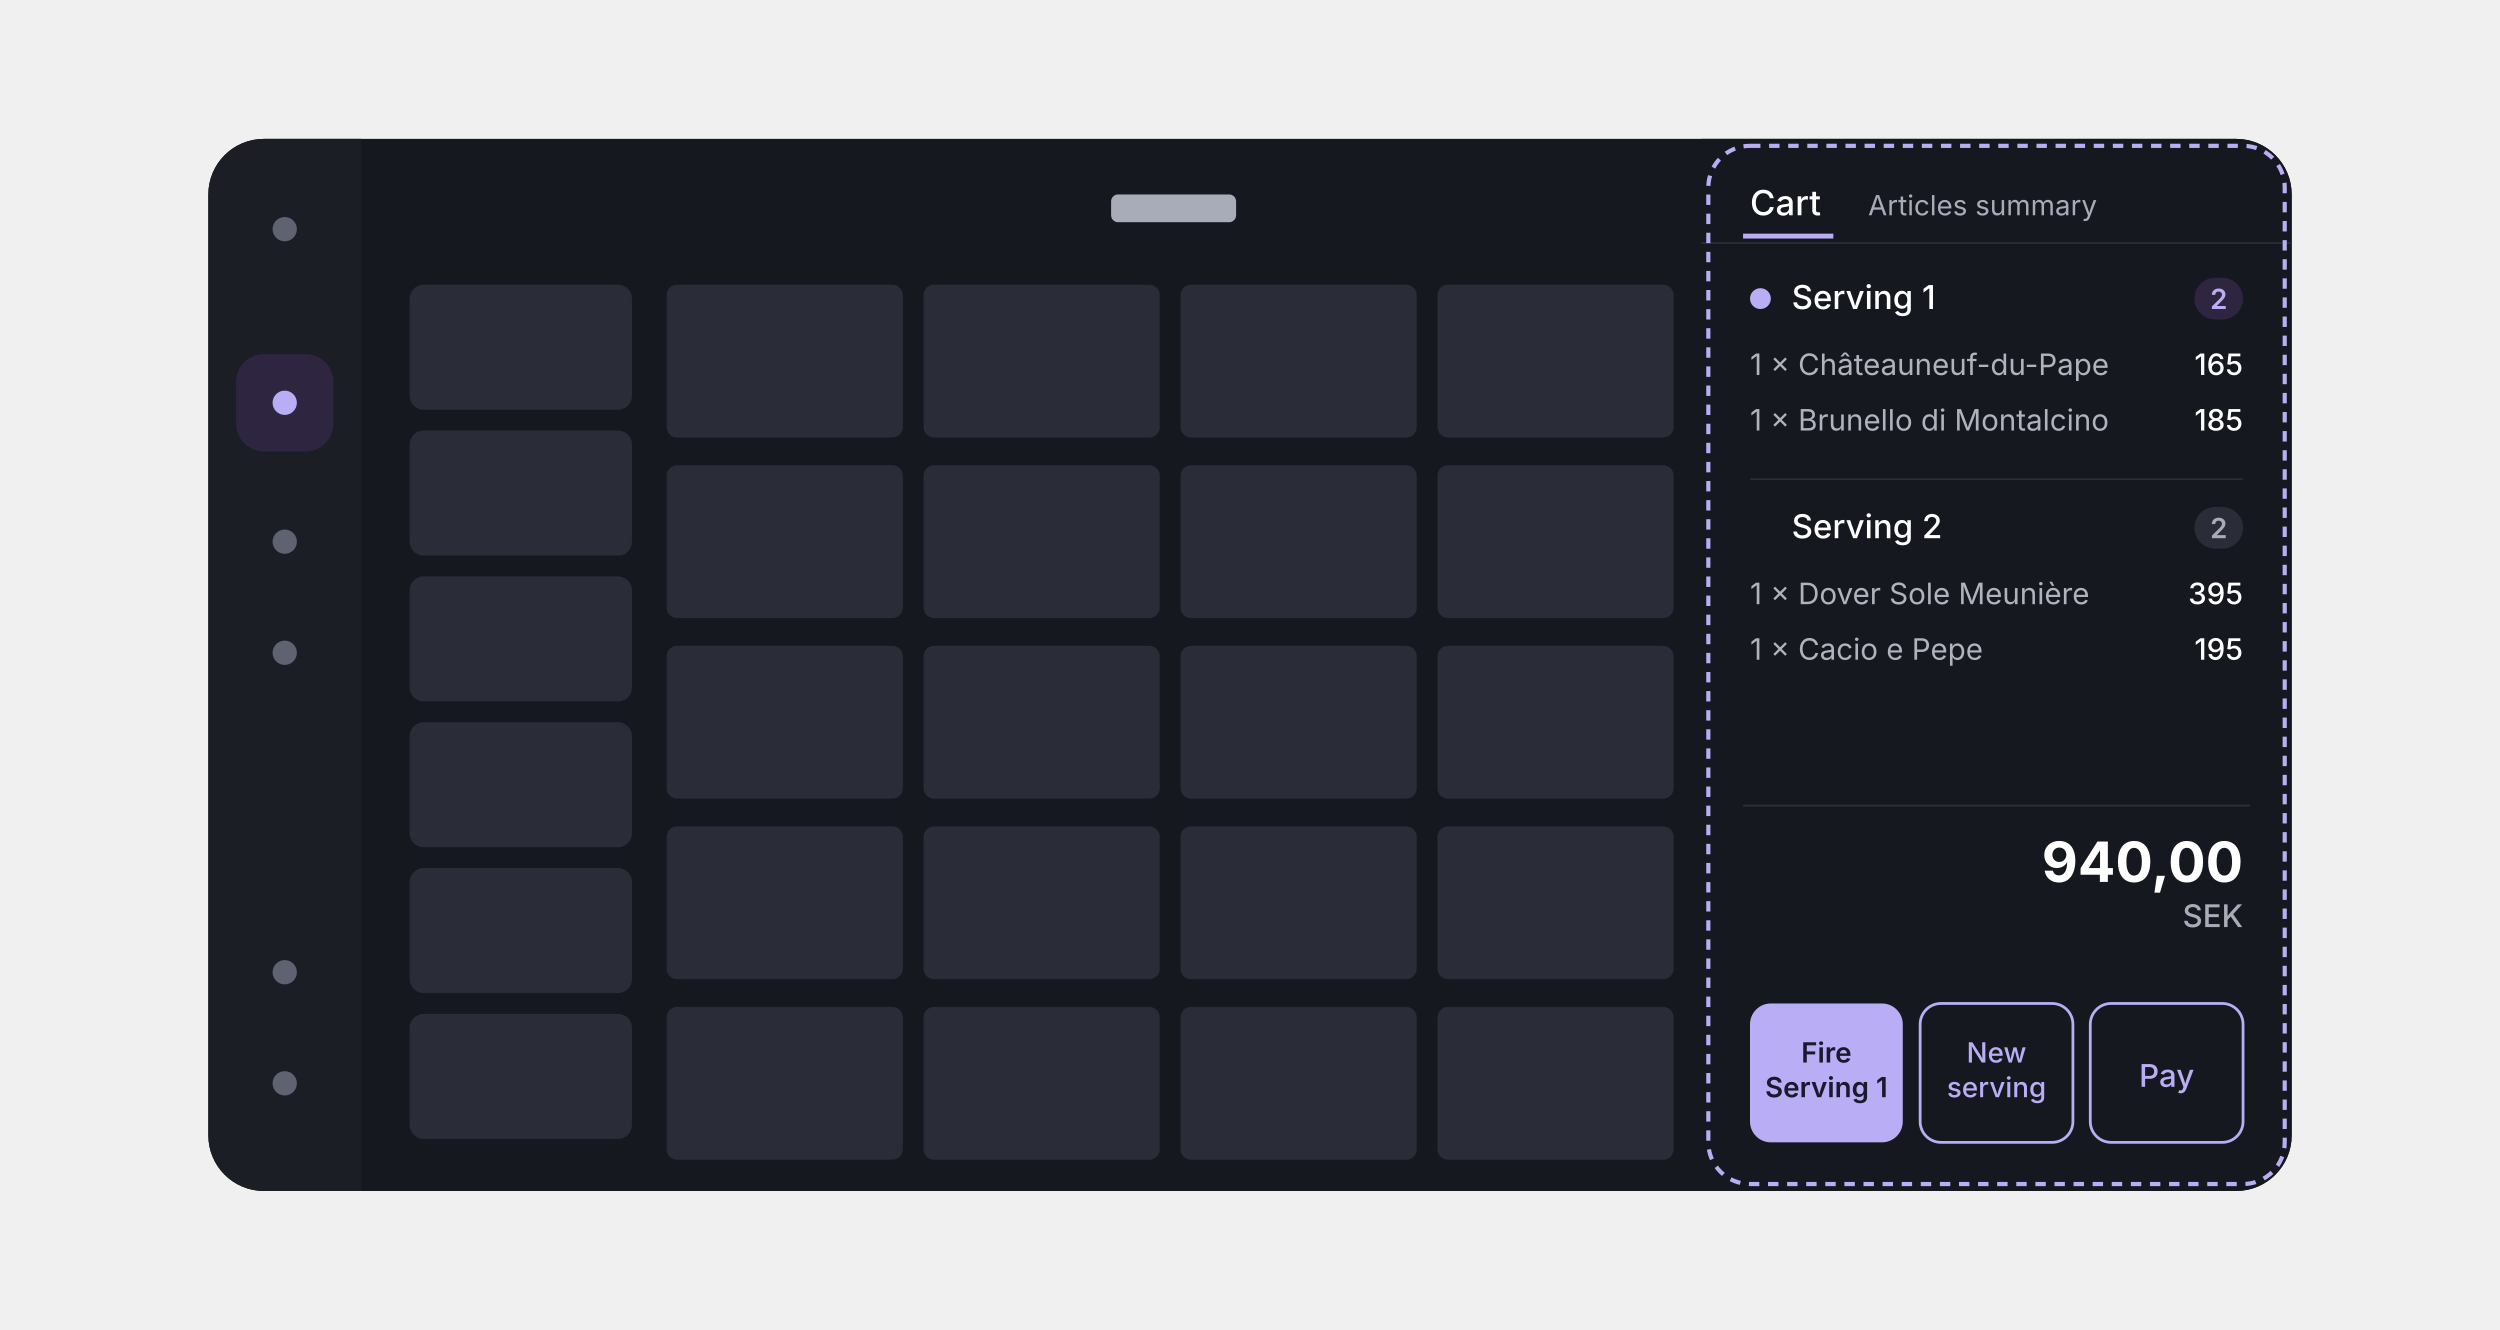
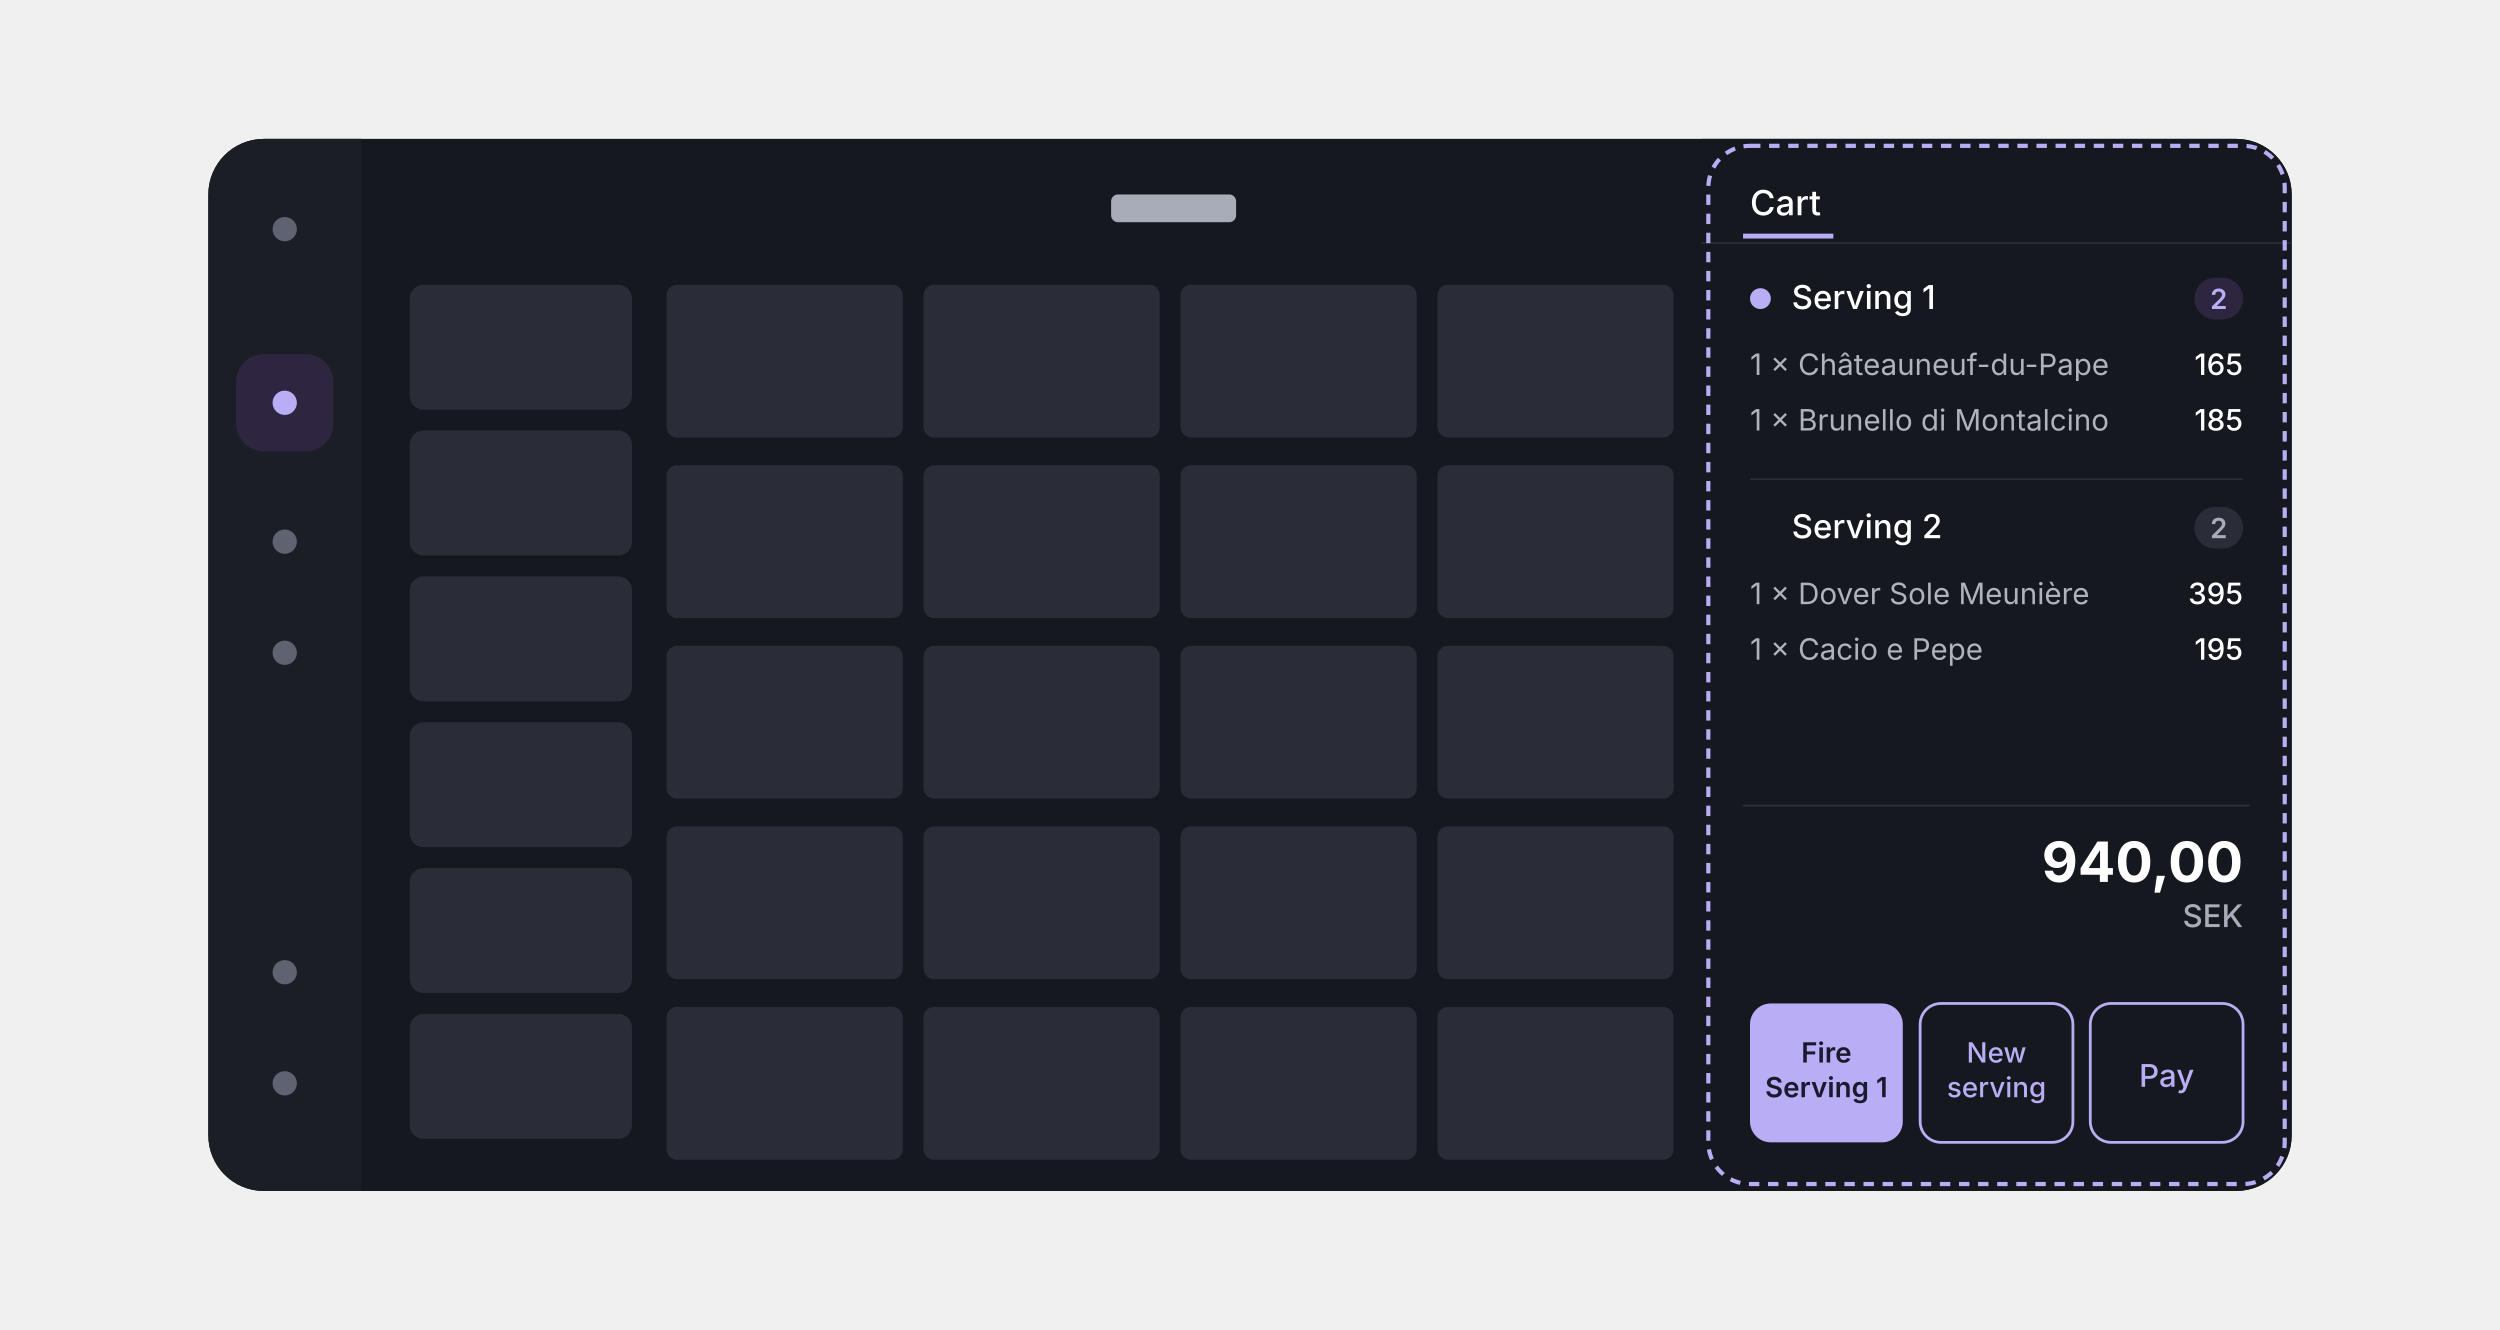
<svg xmlns="http://www.w3.org/2000/svg" width="1440" height="766" viewBox="0 0 720 383" role="img" aria-label="Flexible servings cart preview, dark theme">
  <defs>
    <clipPath id="screen-clip-fl-dark">
      <rect x="60" y="40" width="600" height="303" rx="16" />
    </clipPath>
    <style>
      .cart-text { font-family: -apple-system, BlinkMacSystemFont, 'Segoe UI', system-ui, sans-serif; }
    </style>
  </defs>
  <rect x="60" y="40" width="600" height="303" rx="16" fill="#16181F" />
  <g clip-path="url(#screen-clip-fl-dark)">
    <rect x="60" y="40" width="44" height="303" fill="#1C1E26" />
    <circle cx="82" cy="66" r="3.5" fill="#5F6270" />
    <rect x="68" y="102" width="28" height="28" rx="8" fill="#2E2640" />
    <circle cx="82" cy="116" r="3.5" fill="#B9AEF5" />
    <circle cx="82" cy="156" r="3.5" fill="#5F6270" />
    <circle cx="82" cy="188" r="3.5" fill="#5F6270" />
    <circle cx="82" cy="280" r="3.5" fill="#5F6270" />
    <circle cx="82" cy="312" r="3.5" fill="#5F6270" />
    <rect x="320" y="56" width="36" height="8" rx="2" fill="#A8ACB8" />
    <rect x="118" y="82" width="64" height="36" rx="4" fill="#2A2D38" />
    <rect x="118" y="124" width="64" height="36" rx="4" fill="#2A2D38" />
    <rect x="118" y="166" width="64" height="36" rx="4" fill="#2A2D38" />
    <rect x="118" y="208" width="64" height="36" rx="4" fill="#2A2D38" />
    <rect x="118" y="250" width="64" height="36" rx="4" fill="#2A2D38" />
    <rect x="118" y="292" width="64" height="36" rx="4" fill="#2A2D38" />
    <g fill="#2A2D38">
      <rect x="192" y="82" width="68" height="44" rx="3" />
      <rect x="266" y="82" width="68" height="44" rx="3" />
      <rect x="340" y="82" width="68" height="44" rx="3" />
      <rect x="414" y="82" width="68" height="44" rx="3" />
      <rect x="192" y="134" width="68" height="44" rx="3" />
      <rect x="266" y="134" width="68" height="44" rx="3" />
      <rect x="340" y="134" width="68" height="44" rx="3" />
      <rect x="414" y="134" width="68" height="44" rx="3" />
      <rect x="192" y="186" width="68" height="44" rx="3" />
      <rect x="266" y="186" width="68" height="44" rx="3" />
      <rect x="340" y="186" width="68" height="44" rx="3" />
      <rect x="414" y="186" width="68" height="44" rx="3" />
      <rect x="192" y="238" width="68" height="44" rx="3" />
      <rect x="266" y="238" width="68" height="44" rx="3" />
      <rect x="340" y="238" width="68" height="44" rx="3" />
      <rect x="414" y="238" width="68" height="44" rx="3" />
      <rect x="192" y="290" width="68" height="44" rx="3" />
      <rect x="266" y="290" width="68" height="44" rx="3" />
      <rect x="340" y="290" width="68" height="44" rx="3" />
      <rect x="414" y="290" width="68" height="44" rx="3" />
    </g>
    <rect x="490" y="40" width="170" height="303" fill="#16181F" />
    <text class="cart-text" x="504" y="62" font-size="10" font-weight="500" fill="#FFFFFF">Cart</text>
-     <text class="cart-text" x="538" y="62" font-size="8" fill="#A8ACB8">Articles summary</text>
    <line x1="502" y1="68" x2="528" y2="68" stroke="#B9AEF5" stroke-width="1.4" />
    <line x1="490" y1="70" x2="660" y2="70" stroke="#2A2D38" stroke-width="0.5" />
    <circle cx="507" cy="86" r="3" fill="#B9AEF5" />
    <text class="cart-text" x="516" y="89" font-size="9.5" font-weight="500" fill="#FFFFFF">Serving 1</text>
    <rect x="632" y="80" width="14" height="12" rx="6" fill="#2E2640" />
    <text class="cart-text" x="639" y="89" font-size="8" font-weight="600" fill="#B9AEF5" text-anchor="middle">2</text>
    <text class="cart-text" x="504" y="108" font-size="8.5" fill="#B0B3BD">1 × Châteauneuf-du-Pape</text>
    <text class="cart-text" x="646" y="108" font-size="8.5" font-weight="500" fill="#FFFFFF" text-anchor="end">165</text>
    <text class="cart-text" x="504" y="124" font-size="8.5" fill="#B0B3BD">1 × Brunello di Montalcino</text>
    <text class="cart-text" x="646" y="124" font-size="8.5" font-weight="500" fill="#FFFFFF" text-anchor="end">185</text>
    <line x1="504" y1="138" x2="646" y2="138" stroke="#2A2D38" stroke-width="0.5" />
    <text class="cart-text" x="516" y="155" font-size="9.5" font-weight="500" fill="#FFFFFF">Serving 2</text>
    <rect x="632" y="146" width="14" height="12" rx="6" fill="#2A2D38" />
    <text class="cart-text" x="639" y="155" font-size="8" font-weight="600" fill="#A8ACB8" text-anchor="middle">2</text>
    <text class="cart-text" x="504" y="174" font-size="8.5" fill="#B0B3BD">1 × Dover Sole Meunière</text>
    <text class="cart-text" x="646" y="174" font-size="8.5" font-weight="500" fill="#FFFFFF" text-anchor="end">395</text>
    <text class="cart-text" x="504" y="190" font-size="8.5" fill="#B0B3BD">1 × Cacio e Pepe</text>
    <text class="cart-text" x="646" y="190" font-size="8.5" font-weight="500" fill="#FFFFFF" text-anchor="end">195</text>
    <line x1="502" y1="232" x2="648" y2="232" stroke="#2A2D38" stroke-width="0.6" />
    <text class="cart-text" x="646" y="254" font-size="16" font-weight="700" fill="#FFFFFF" text-anchor="end">940,00</text>
    <text class="cart-text" x="646" y="267" font-size="9" font-weight="500" fill="#A8ACB8" text-anchor="end">SEK</text>
    <rect x="504" y="289" width="44" height="40" rx="6" fill="#B9AEF5" />
    <text class="cart-text" x="526" y="306" font-size="8" font-weight="600" fill="#1A1A2E" text-anchor="middle">Fire</text>
    <text class="cart-text" x="526" y="316" font-size="8" font-weight="600" fill="#1A1A2E" text-anchor="middle">Serving 1</text>
    <rect x="553" y="289" width="44" height="40" rx="6" fill="#16181F" stroke="#B9AEF5" stroke-width="0.8" />
    <text class="cart-text" x="575" y="306" font-size="8" font-weight="500" fill="#B9AEF5" text-anchor="middle">New</text>
    <text class="cart-text" x="575" y="316" font-size="8" font-weight="500" fill="#B9AEF5" text-anchor="middle">serving</text>
    <rect x="602" y="289" width="44" height="40" rx="6" fill="#16181F" stroke="#B9AEF5" stroke-width="0.8" />
    <text class="cart-text" x="624" y="313" font-size="9" font-weight="500" fill="#B9AEF5" text-anchor="middle">Pay</text>
  </g>
  <rect x="492" y="42" width="166" height="299" rx="12" fill="none" stroke="#B9AEF5" stroke-width="1.2" stroke-dasharray="3 2.5" />
</svg>
